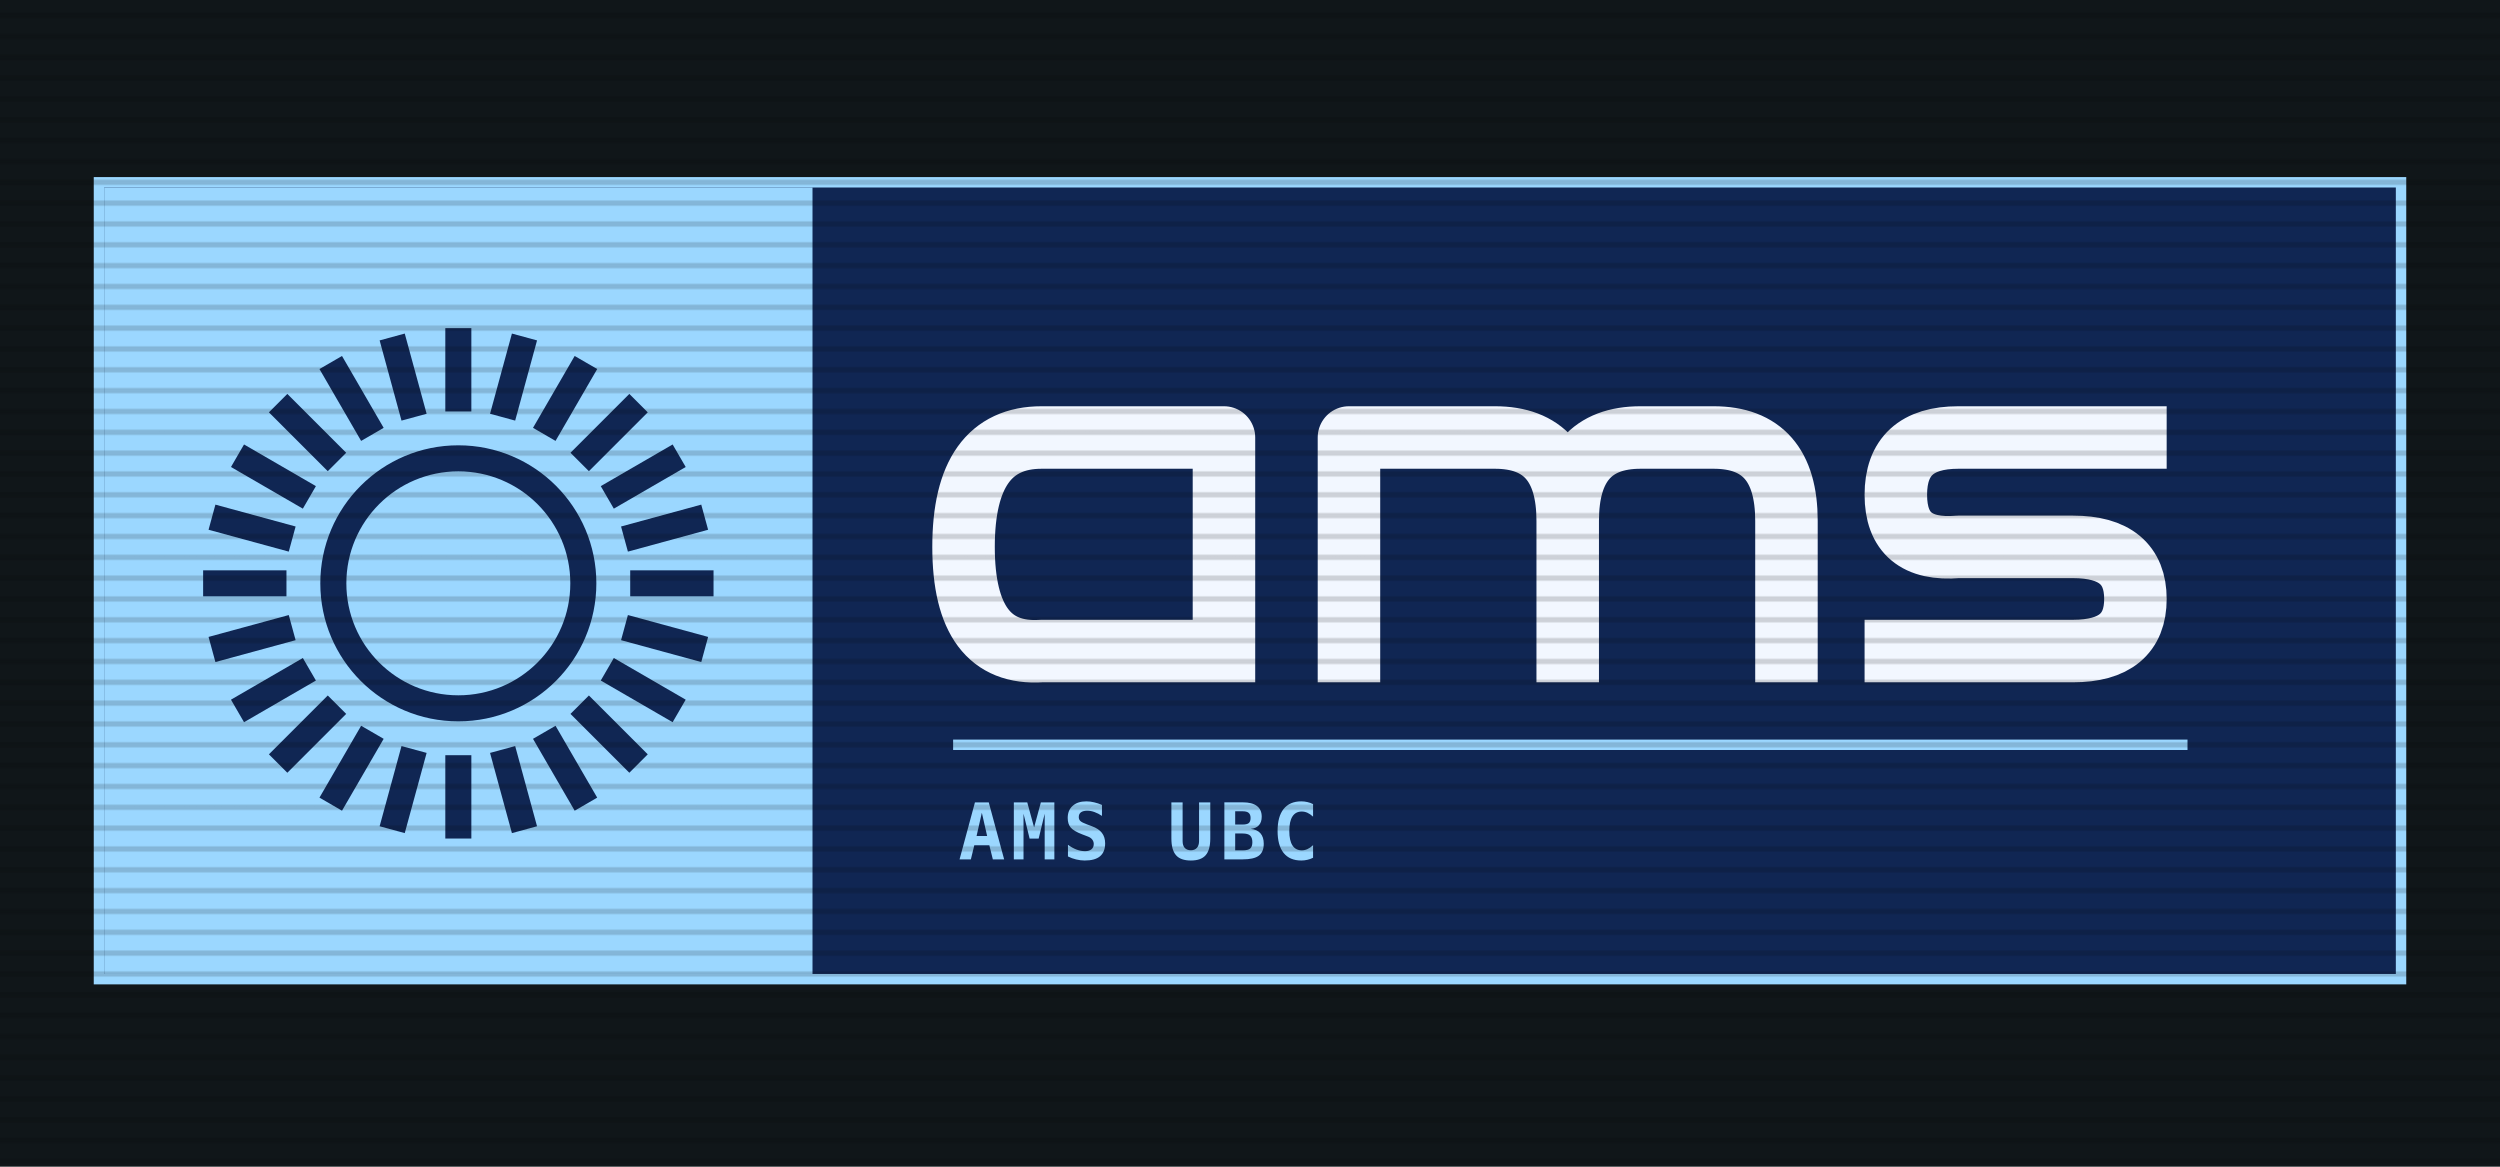
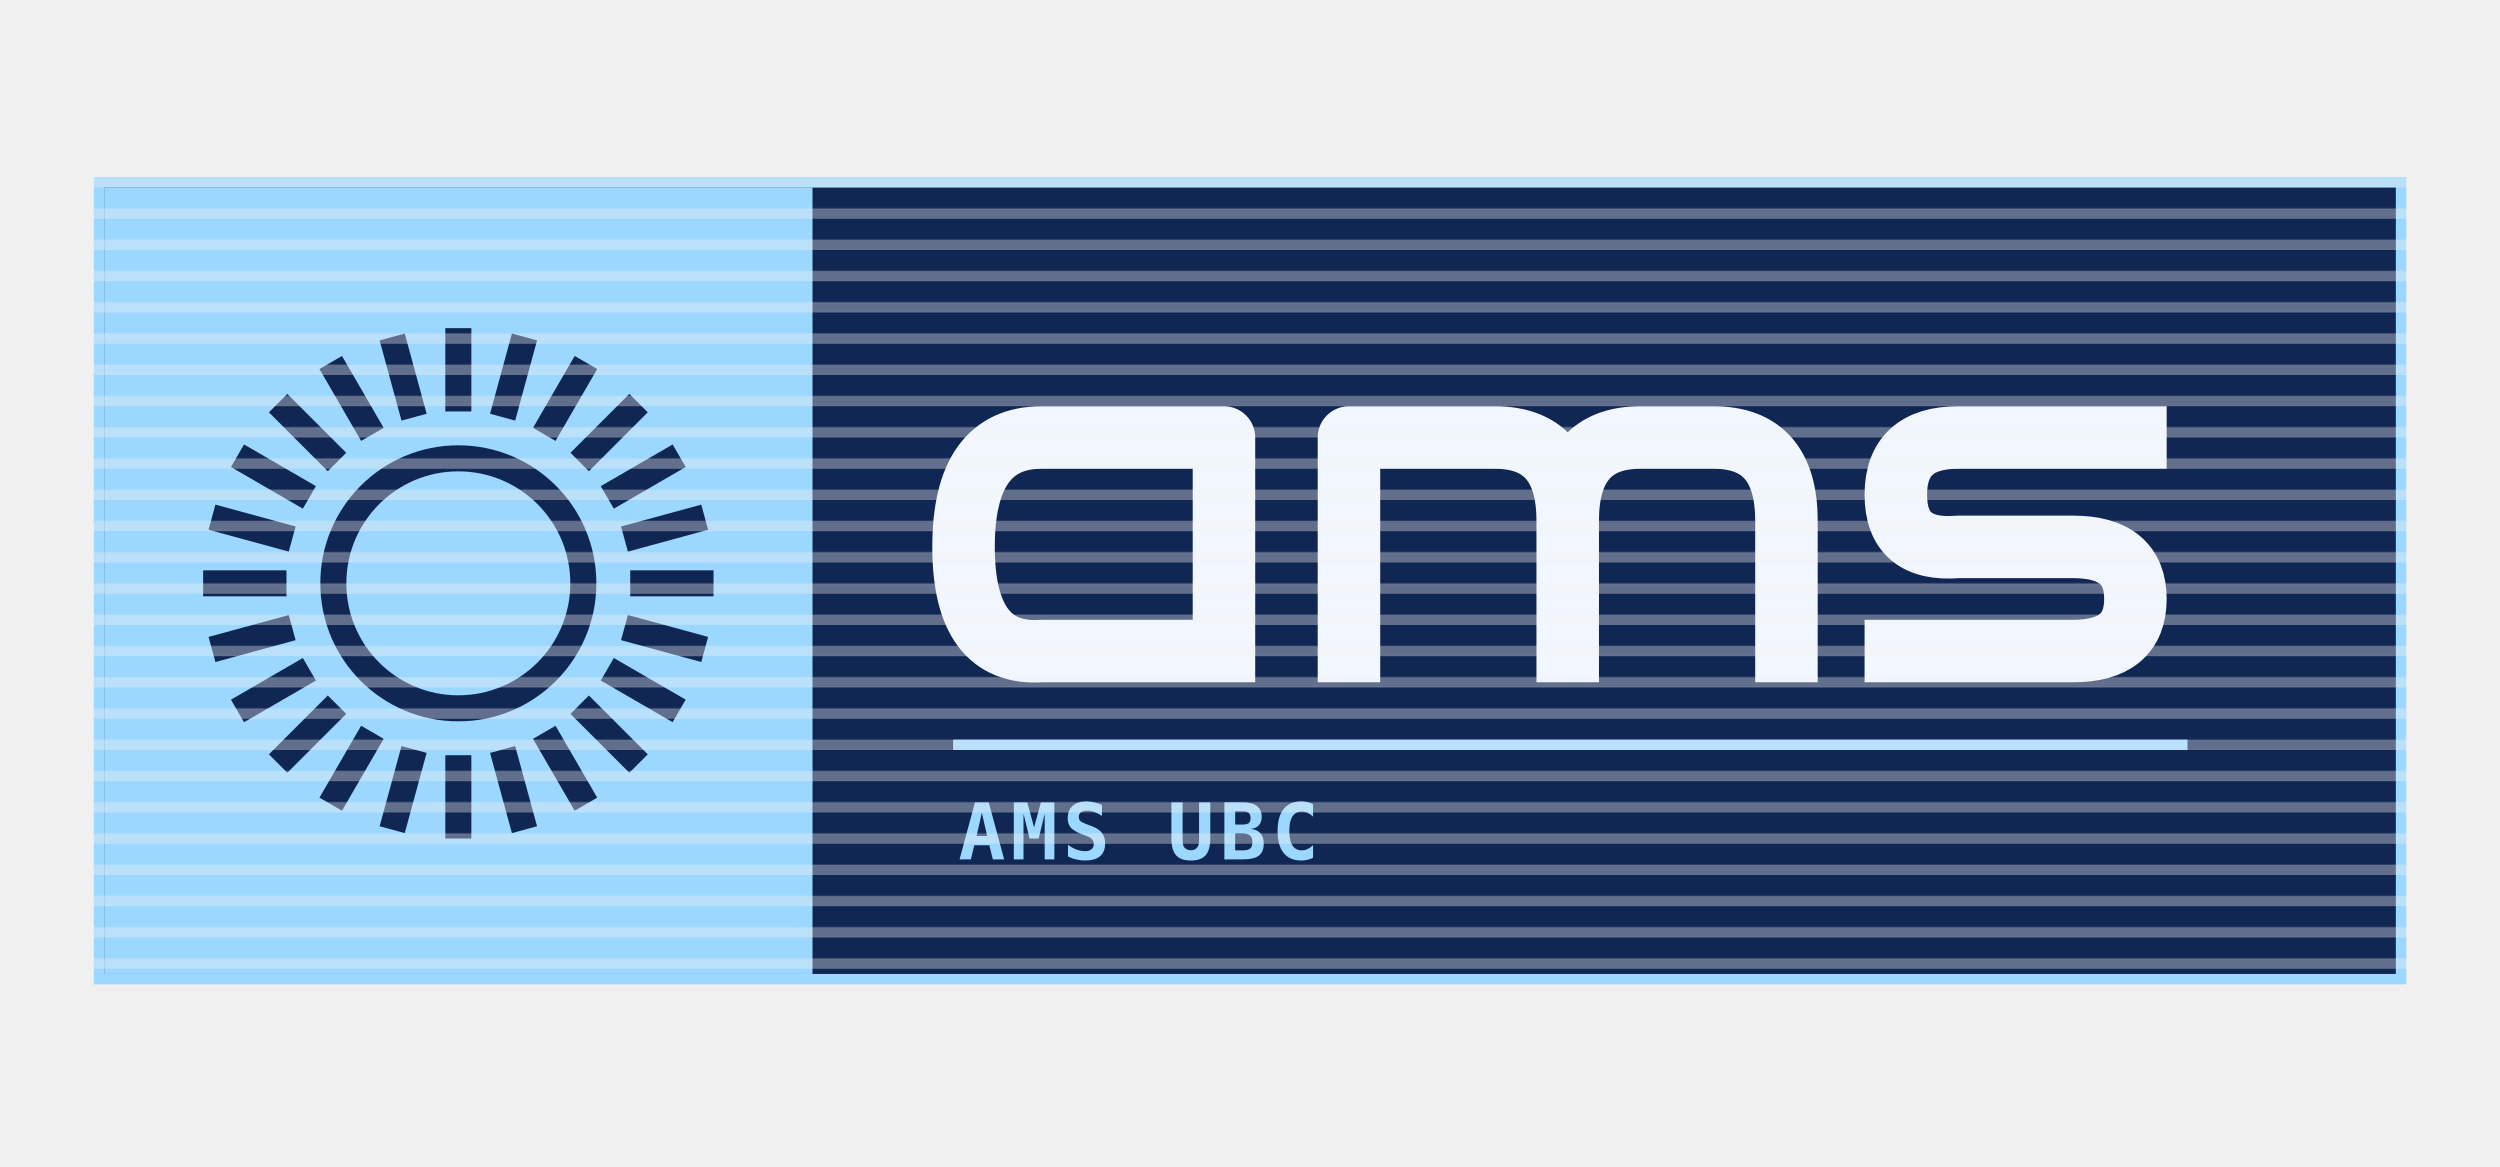
<svg xmlns="http://www.w3.org/2000/svg" viewBox="0 0 480 224" role="img" aria-labelledby="title">
  <style>text{font-family:Arial,sans-serif}.label{font:700 15px monospace;letter-spacing:1px}</style>
  <defs>
-     <pattern id="scanlines" width="4" height="4" patternUnits="userSpaceOnUse">
-       <path d="M0 3h4" stroke="#090b0c" stroke-opacity=".16" />
+     <pattern id="crt-stripes" width="4" height="6" patternUnits="userSpaceOnUse">
+       <rect width="4" height="6" fill="white" />
+       <path d="M0 5h4" stroke="#a3a3a3" stroke-width="2" />
    </pattern>
+     <mask id="crt-artwork" maskUnits="userSpaceOnUse" x="0" y="0" width="480" height="224">
+       <rect width="480" height="224" fill="url(#crt-stripes)" />
+     </mask>
  </defs>
-   <rect width="480" height="224" fill="#101619" />
-   <path id="colour-blocks" d="M19 35h442v153H19Z" fill="#102653" stroke="#9bd7ff" stroke-width="2" />
-   <path d="M20 36h136v151H20Z" fill="#9bd7ff" />
-   <g id="sunburst" transform="translate(33 57)" fill="none" stroke="#102653" stroke-width="5">
-     <circle cx="55" cy="55" r="24" />
-     <path d="M88.0 55.0L104.0 55.0 M86.9 63.5L102.3 67.7 M83.6 71.5L97.4 79.5 M78.3 78.3L89.6 89.6 M71.5 83.6L79.5 97.4 M63.5 86.9L67.7 102.3 M55.0 88.0L55.0 104.0 M46.5 86.9L42.3 102.3 M38.5 83.6L30.5 97.4 M31.7 78.3L20.4 89.6 M26.4 71.5L12.6 79.5 M23.1 63.5L7.7 67.7 M22.0 55.0L6.0 55.0 M23.1 46.5L7.7 42.3 M26.4 38.5L12.6 30.5 M31.7 31.7L20.4 20.4 M38.5 26.4L30.5 12.6 M46.5 23.1L42.3 7.7 M55.0 22.0L55.0 6.0 M63.5 23.1L67.7 7.7 M71.5 26.4L79.5 12.6 M78.3 31.7L89.6 20.4 M83.6 38.5L97.4 30.5 M86.9 46.5L102.3 42.3" />
+   <g mask="url(#crt-artwork)">
+     <path id="colour-blocks" d="M19 35h442v153H19Z" fill="#102653" stroke="#9bd7ff" stroke-width="2" />
+     <path d="M20 36h136v151H20Z" fill="#9bd7ff" />
+     <g id="sunburst" transform="translate(33 57)" fill="none" stroke="#102653" stroke-width="5">
+       <circle cx="55" cy="55" r="24" />
+       <path d="M88.0 55.0L104.0 55.0 M86.9 63.5L102.3 67.7 M83.6 71.5L97.4 79.5 M78.3 78.3L89.6 89.6 M71.5 83.6L79.5 97.4 M63.5 86.9L67.7 102.3 M55.0 88.0L55.0 104.0 M46.5 86.9L42.3 102.3 M38.5 83.6L30.5 97.4 M31.7 78.3L20.4 89.6 M26.4 71.5L12.6 79.5 M23.1 63.5L7.7 67.7 M22.0 55.0L6.0 55.0 M23.1 46.5L7.7 42.3 M26.4 38.5L12.6 30.5 M31.7 31.7L20.4 20.4 M38.5 26.4L30.5 12.6 M46.5 23.1L42.3 7.7 M55.0 22.0L55.0 6.0 M63.5 23.1L67.7 7.7 M71.5 26.4L79.5 12.6 M78.3 31.7L89.6 20.4 M83.6 38.5L97.4 30.5 M86.9 46.5L102.3 42.3" />
+     </g>
+     <g id="wordmark" transform="translate(181 69)" fill="none" stroke="#f2f7ff" stroke-width="12" stroke-linecap="square" stroke-linejoin="round">
+       <path d="M54 56V15H19Q4 15 4 36t15 20h35M78 56V15h28q14 0 14 16v25M120 31q0-16 14-16h14q14 0 14 16v25M229 15h-34q-12 0-12 11t12 10h22q12 0 12 10t-12 10h-34" />
+     </g>
+     <path d="M183 143h237" stroke="#9bd7ff" stroke-width="2" />
+     <text x="184" y="165" class="label" fill="#9bd7ff">AMS UBC</text>
  </g>
-   <g id="wordmark" transform="translate(181 69)" fill="none" stroke="#f2f7ff" stroke-width="12" stroke-linecap="square" stroke-linejoin="round">
-     <path d="M54 56V15H19Q4 15 4 36t15 20h35M78 56V15h28q14 0 14 16v25M120 31q0-16 14-16h14q14 0 14 16v25M229 15h-34q-12 0-12 11t12 10h22q12 0 12 10t-12 10h-34" />
-   </g>
-   <path d="M183 143h237" stroke="#9bd7ff" stroke-width="2" />
-   <text x="184" y="165" class="label" fill="#9bd7ff">AMS UBC</text>
-   <rect width="480" height="224" fill="url(#scanlines)" pointer-events="none" />
</svg>
